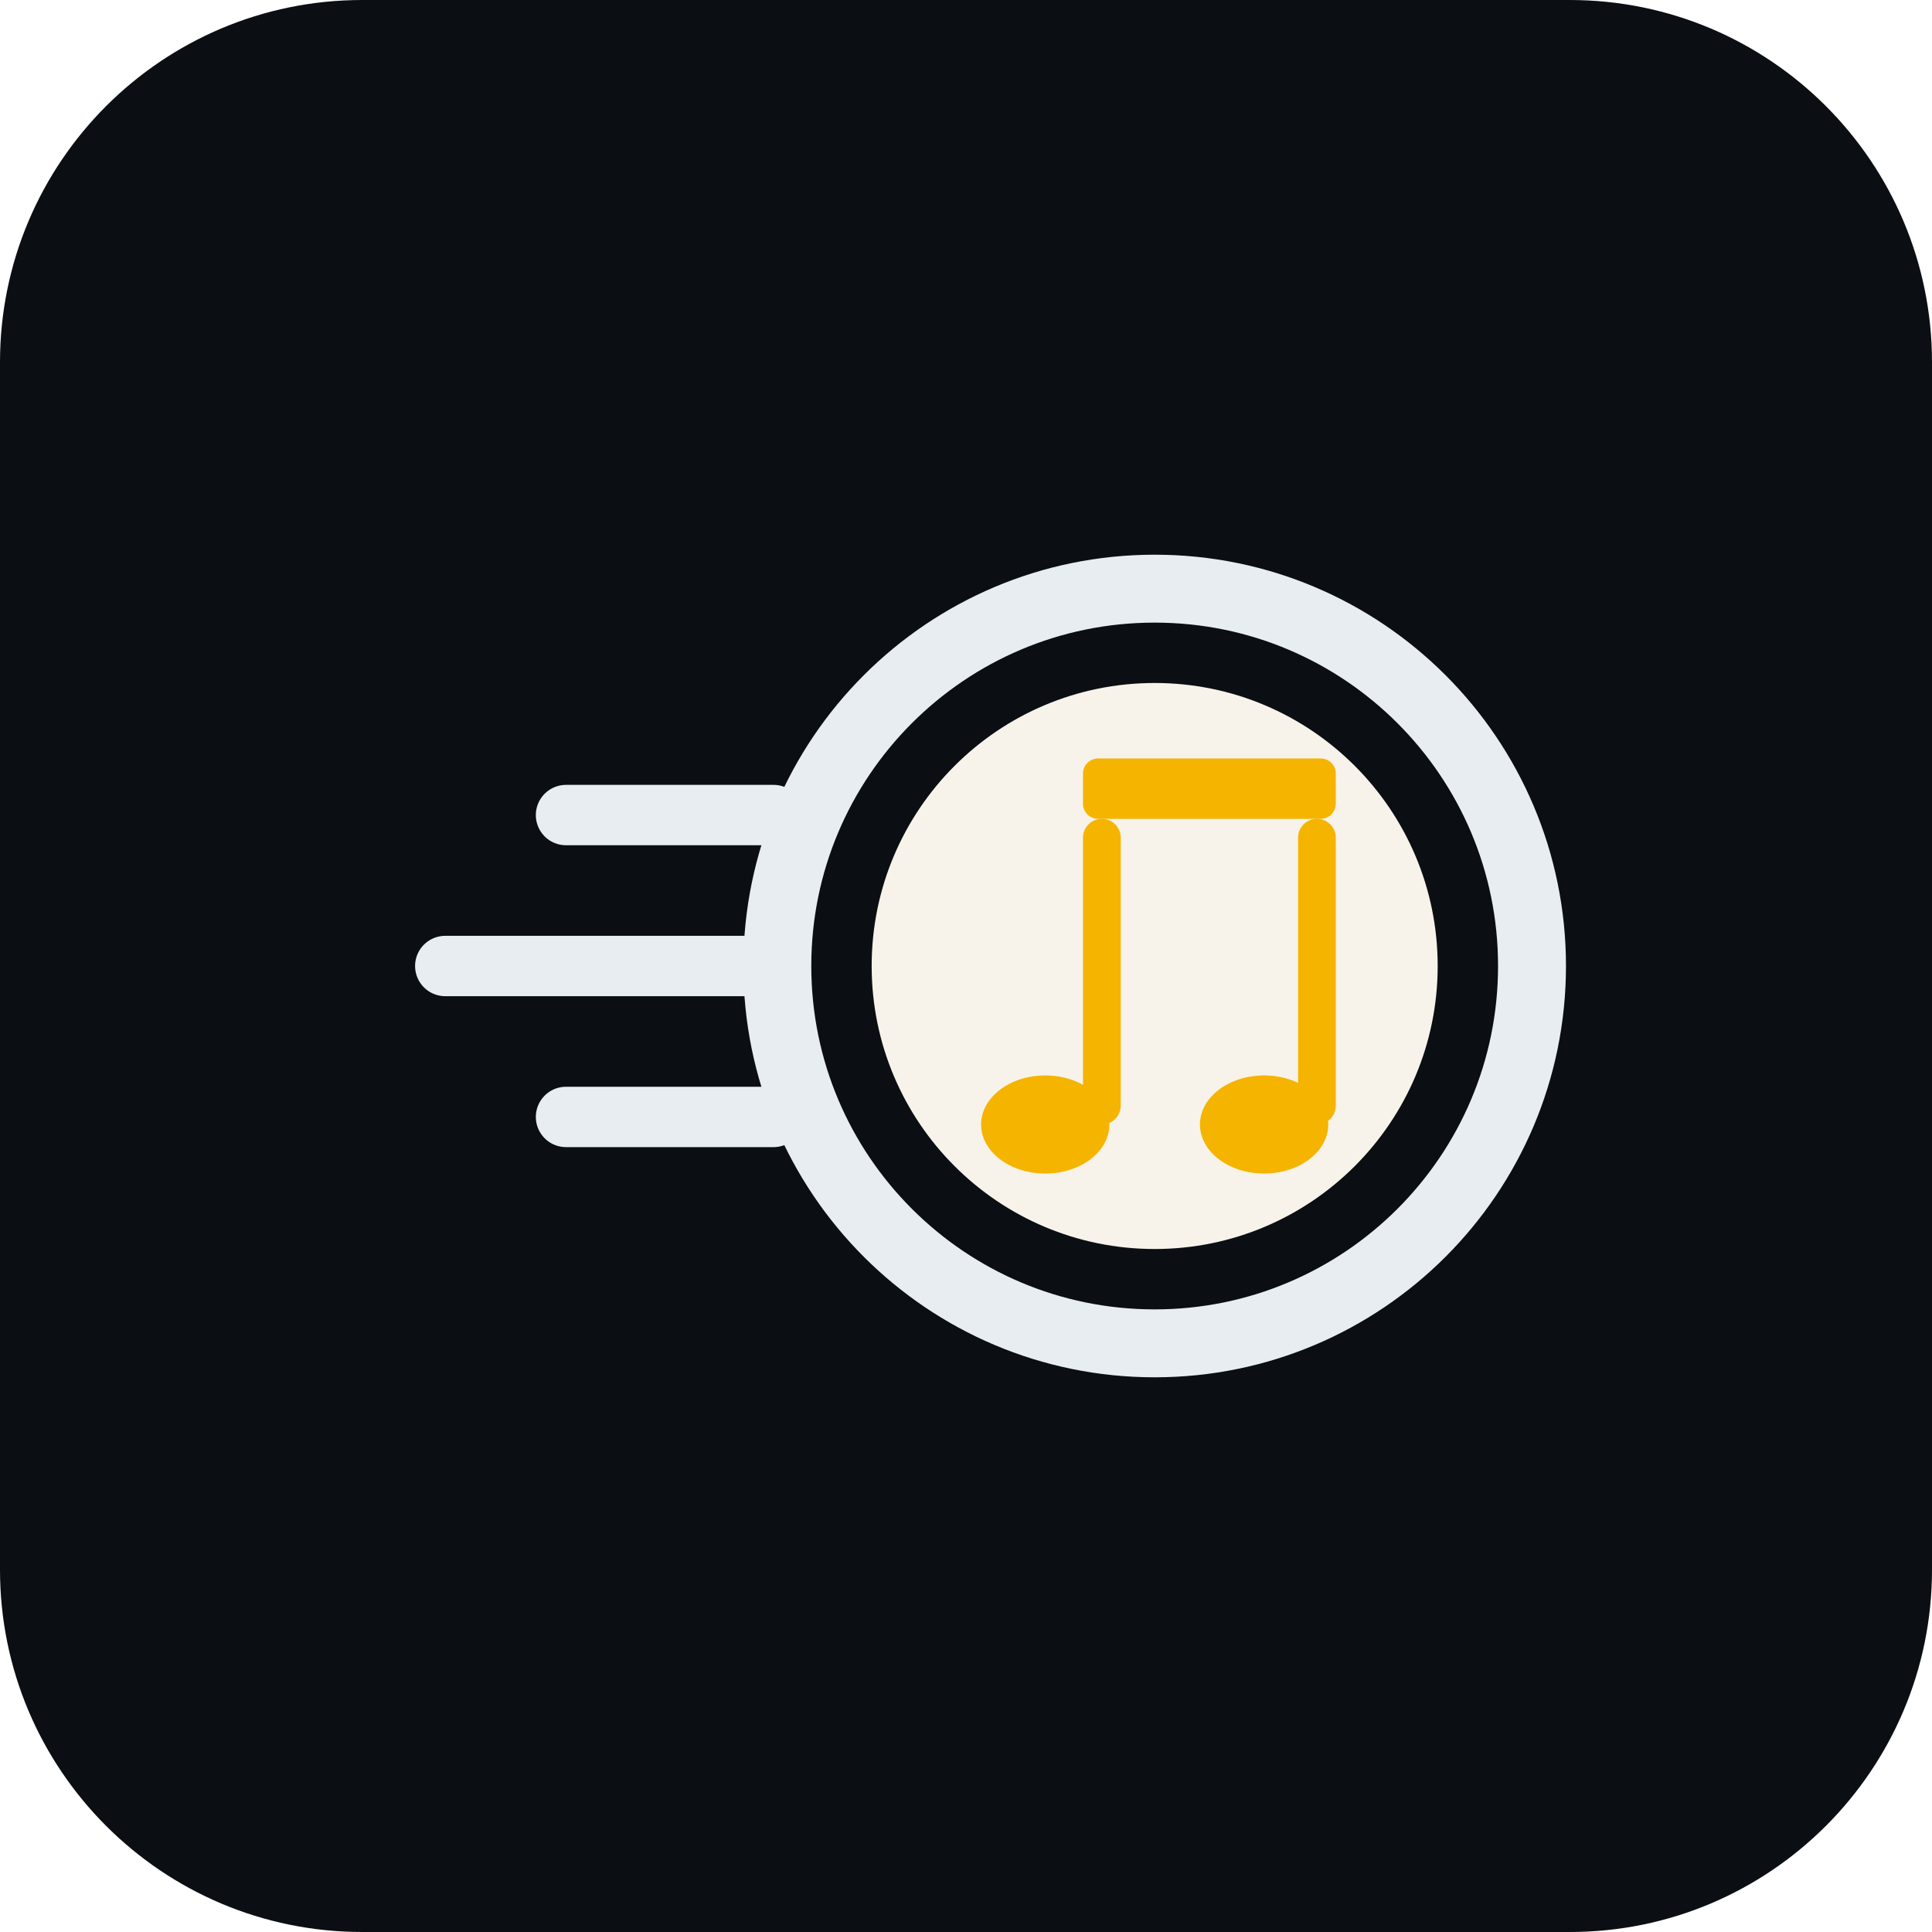
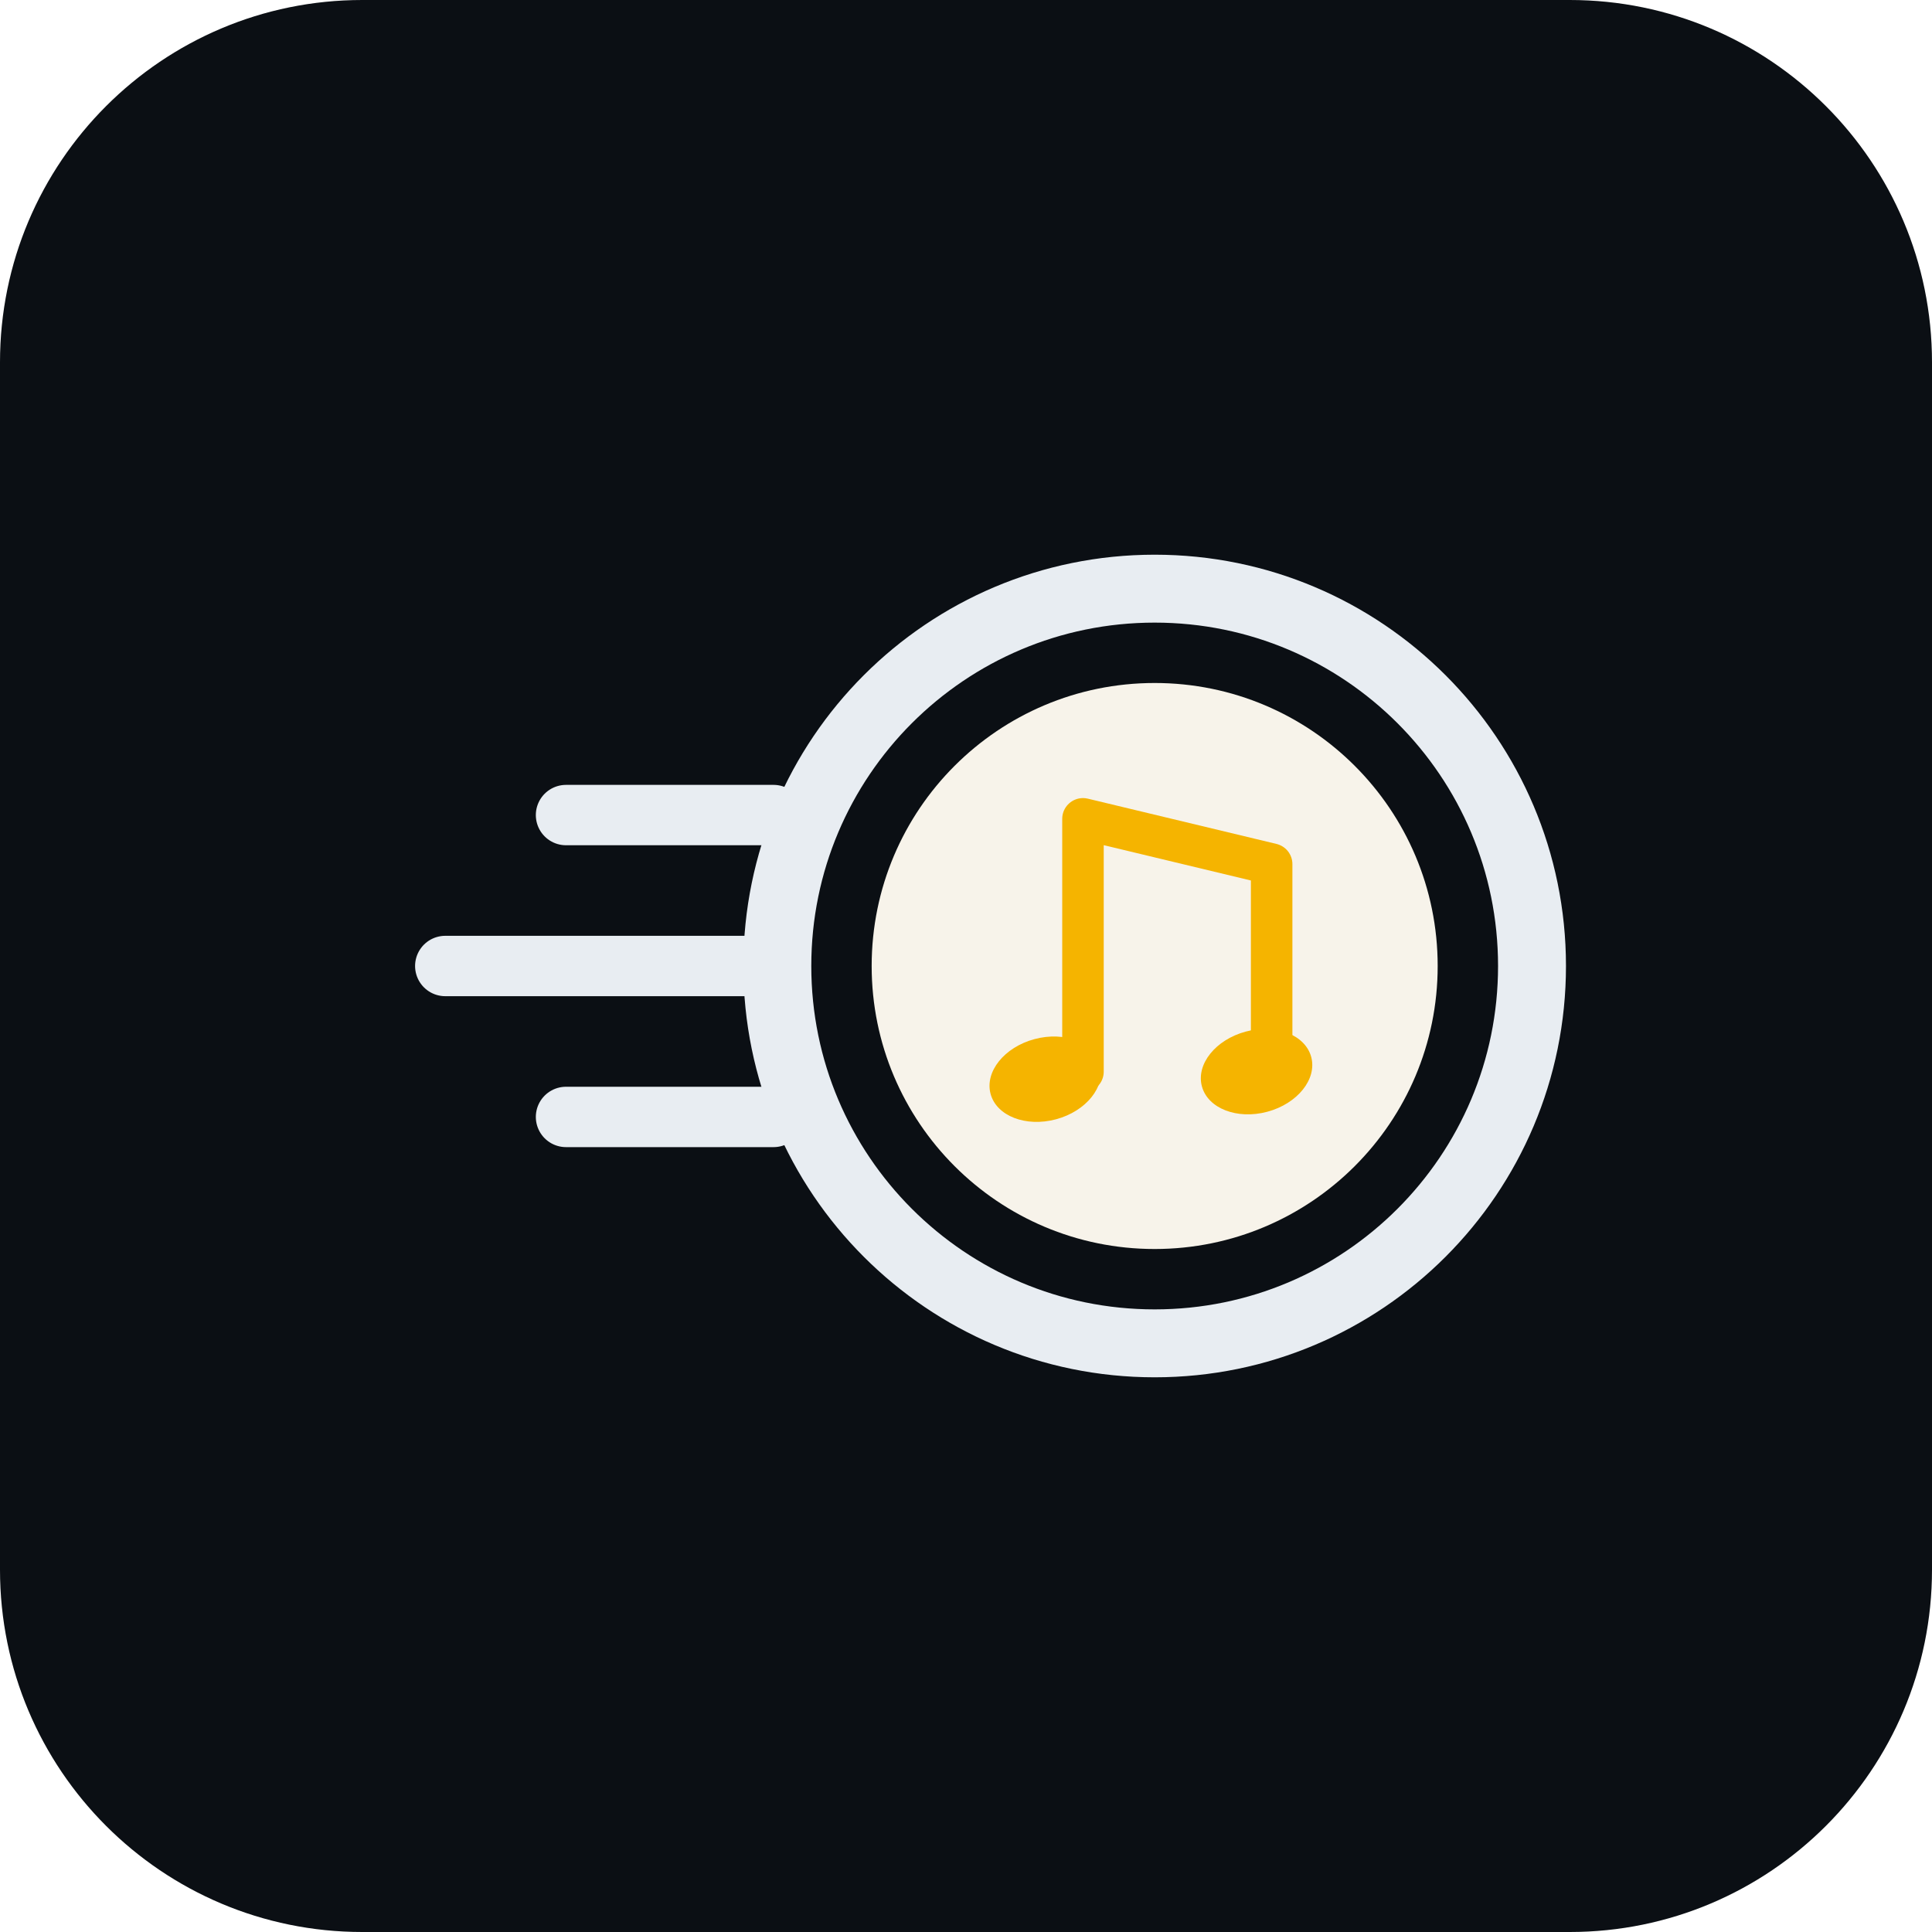
<svg xmlns="http://www.w3.org/2000/svg" viewBox="0 0 512 512">
  <rect width="512" height="512" rx="96" fill="#0b0f14" />
  <line x1="150" y1="216" x2="205" y2="216" stroke="#e8edf2" stroke-width="16" stroke-linecap="round" />
  <line x1="118" y1="256" x2="205" y2="256" stroke="#e8edf2" stroke-width="16" stroke-linecap="round" />
  <line x1="150" y1="296" x2="205" y2="296" stroke="#e8edf2" stroke-width="16" stroke-linecap="round" />
  <circle cx="306" cy="256" r="100" fill="none" stroke="#e8edf2" stroke-width="18" />
  <circle cx="306" cy="256" r="75" fill="#f7f3ea" />
-   <ellipse cx="277" cy="298" rx="17" ry="13" fill="#f5b400" />
-   <ellipse cx="335" cy="298" rx="17" ry="13" fill="#f5b400" />
-   <rect x="287" y="217" width="10" height="81" rx="5" fill="#f5b400" />
-   <rect x="344" y="217" width="10" height="81" rx="5" fill="#f5b400" />
-   <rect x="287" y="201" width="67" height="16" rx="4" fill="#f5b400" />
+   <path d="M287,284 L287,217 L337,229 L337,281" fill="none" stroke="#f5b400" stroke-width="11" stroke-linecap="round" stroke-linejoin="round" />
+   <ellipse cx="277" cy="286" rx="15" ry="11" transform="rotate(-15 277 286)" fill="#f5b400" />
+   <ellipse cx="333" cy="284" rx="15" ry="11" transform="rotate(-15 333 284)" fill="#f5b400" />
</svg>
